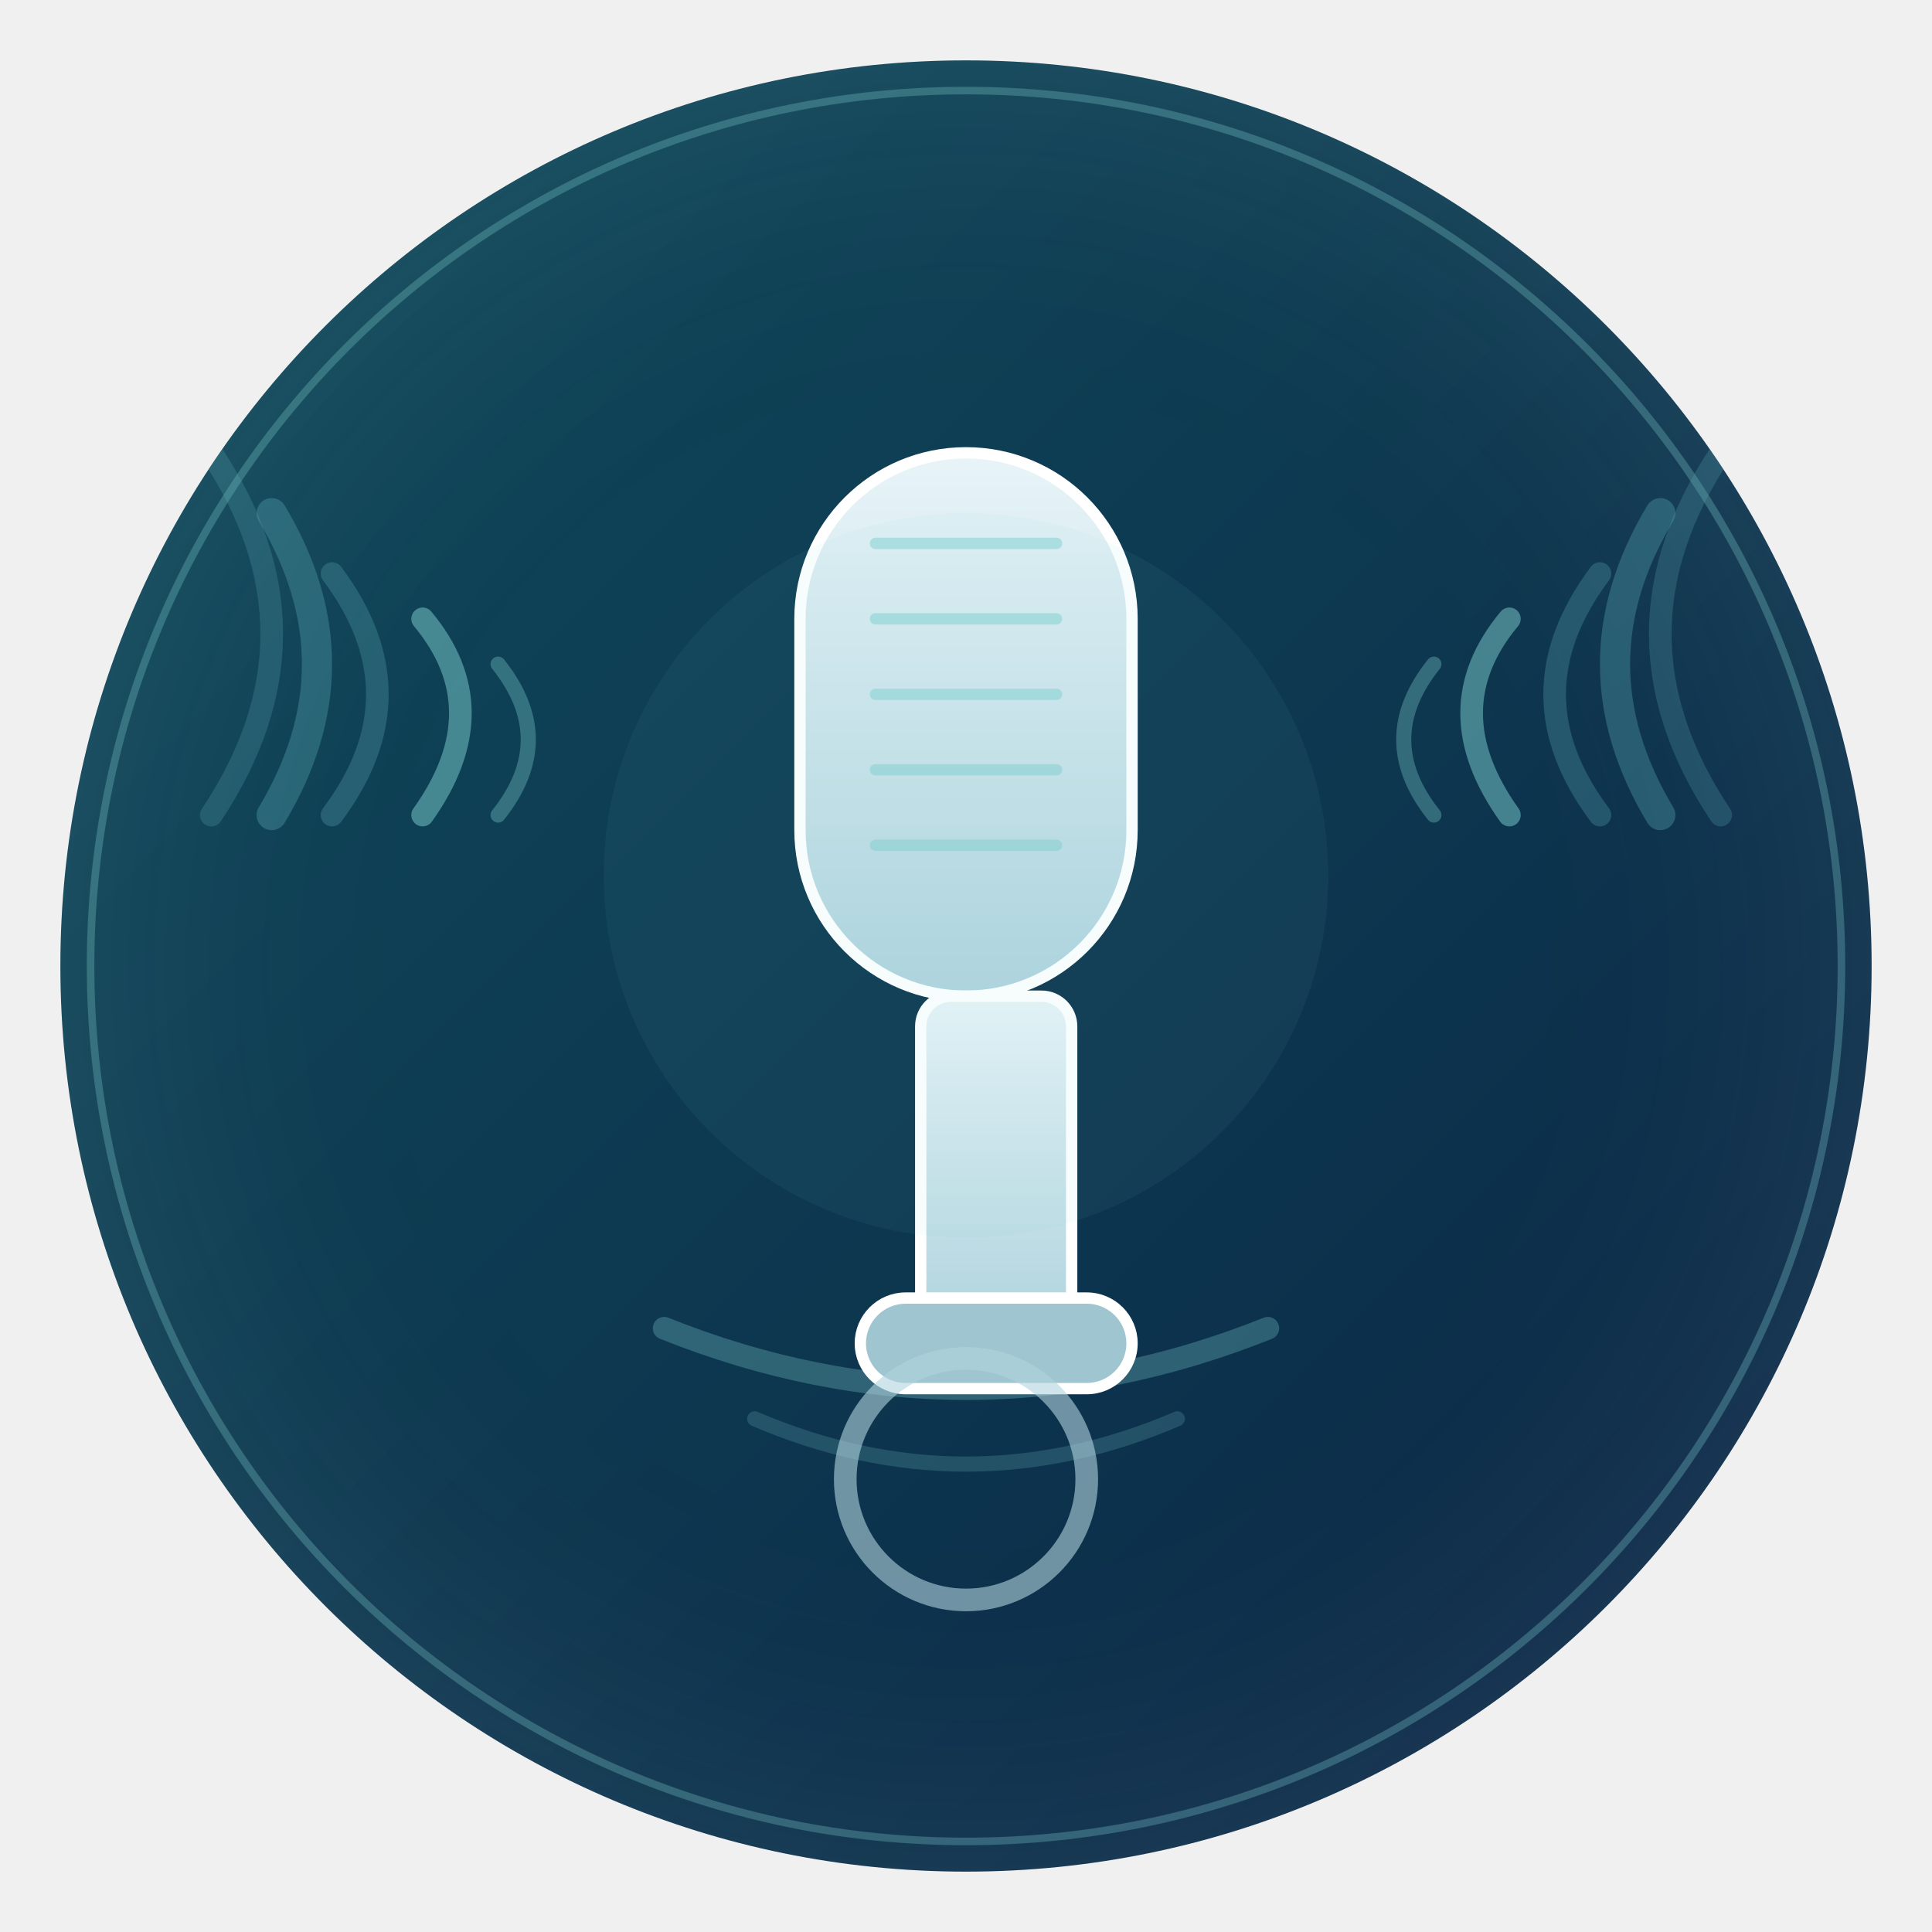
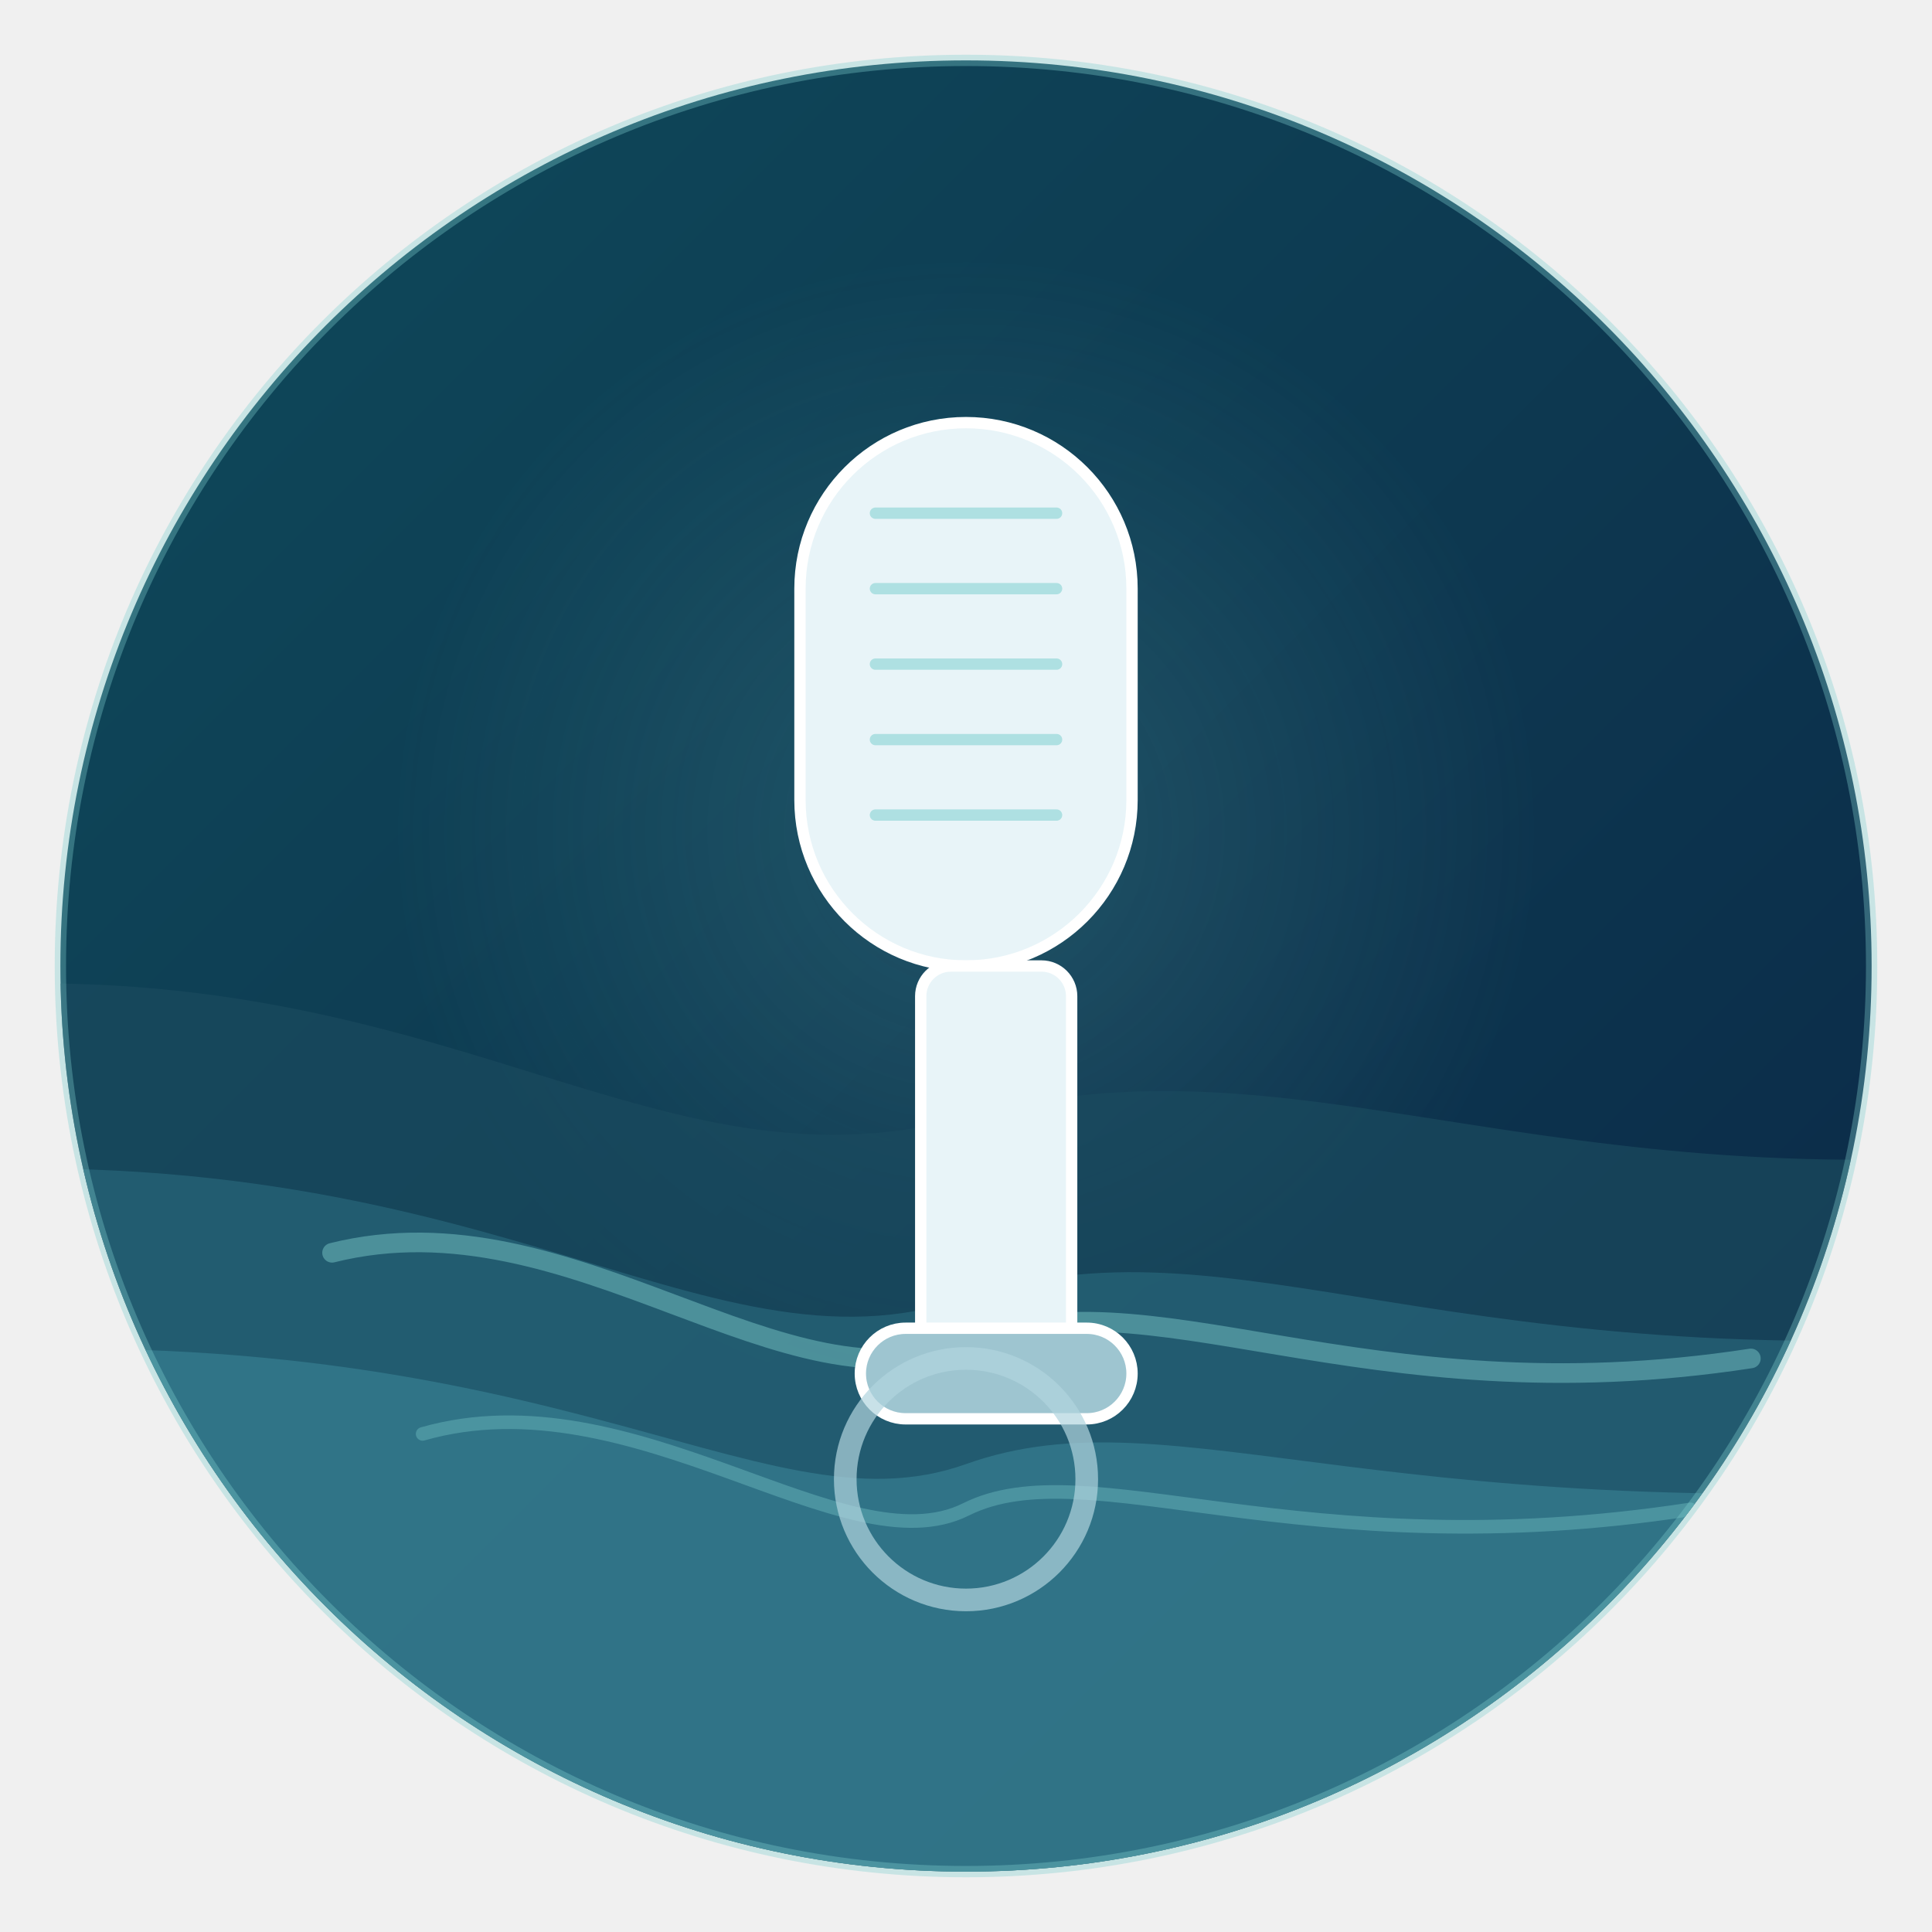
<svg xmlns="http://www.w3.org/2000/svg" viewBox="0 0 128 128" width="256" height="256">
  <defs>
    <linearGradient id="bgGrad" x1="0%" y1="0%" x2="100%" y2="100%">
      <stop offset="0%" stop-color="#0f4c5c" />
      <stop offset="100%" stop-color="#0b2545" />
    </linearGradient>
-     <radialGradient id="innerGlow" cx="50%" cy="50%" r="50%">
-       <stop offset="60%" stop-color="transparent" />
-       <stop offset="100%" stop-color="#ffffff" stop-opacity="0.05" />
+     <radialGradient id="micGlow" cx="50%" cy="50%" r="50%">
+       <stop offset="0%" stop-color="#7ecfcf" stop-opacity="0.18" />
+       <stop offset="100%" stop-color="#7ecfcf" stop-opacity="0" />
    </radialGradient>
-     <linearGradient id="micGrad" x1="0%" y1="0%" x2="0%" y2="100%">
-       <stop offset="0%" stop-color="#e8f4f8" />
-       <stop offset="100%" stop-color="#b0d4de" />
-     </linearGradient>
-     <linearGradient id="waveFade" x1="0%" y1="0%" x2="100%" y2="0%">
-       <stop offset="0%" stop-color="#7ecfcf" stop-opacity="0.9" />
-       <stop offset="50%" stop-color="#7ecfcf" stop-opacity="0.5" />
-       <stop offset="100%" stop-color="#7ecfcf" stop-opacity="0.1" />
-     </linearGradient>
    <clipPath id="circleClip">
      <circle cx="64" cy="64" r="60" />
    </clipPath>
  </defs>
-   <circle cx="64" cy="64" r="60" fill="url(#bgGrad)" />
-   <circle cx="64" cy="64" r="60" fill="url(#innerGlow)" />
-   <circle cx="64" cy="64" r="58" fill="none" stroke="#7ecfcf" stroke-width="0.5" opacity="0.3" />
  <g clip-path="url(#circleClip)">
-     <path d="M18,54 Q24,44 18,34" fill="none" stroke="#5aa8b4" stroke-width="2" stroke-linecap="round" opacity="0.35" />
-     <path d="M14,54 Q22,42 14,30" fill="none" stroke="#5aa8b4" stroke-width="1.5" stroke-linecap="round" opacity="0.25" />
-     <path d="M22,54 Q28,46 22,38" fill="none" stroke="#5aa8b4" stroke-width="1.5" stroke-linecap="round" opacity="0.3" />
-     <path d="M28,54 Q33,47 28,41" fill="none" stroke="#7ecfcf" stroke-width="1.5" stroke-linecap="round" opacity="0.5" />
-     <path d="M33,54 Q37,49 33,44" fill="none" stroke="#7ecfcf" stroke-width="1" stroke-linecap="round" opacity="0.35" />
-     <path d="M110,54 Q104,44 110,34" fill="none" stroke="#5aa8b4" stroke-width="2" stroke-linecap="round" opacity="0.35" />
-     <path d="M114,54 Q106,42 114,30" fill="none" stroke="#5aa8b4" stroke-width="1.5" stroke-linecap="round" opacity="0.25" />
-     <path d="M106,54 Q100,46 106,38" fill="none" stroke="#5aa8b4" stroke-width="1.5" stroke-linecap="round" opacity="0.3" />
-     <path d="M100,54 Q95,47 100,41" fill="none" stroke="#7ecfcf" stroke-width="1.5" stroke-linecap="round" opacity="0.5" />
-     <path d="M95,54 Q91,49 95,44" fill="none" stroke="#7ecfcf" stroke-width="1" stroke-linecap="round" opacity="0.35" />
-     <path d="M44,88 Q64,96 84,88" fill="none" stroke="#7ecfcf" stroke-width="1.5" stroke-linecap="round" opacity="0.3" />
-     <path d="M50,94 Q64,100 78,94" fill="none" stroke="#7ecfcf" stroke-width="1" stroke-linecap="round" opacity="0.2" />
+     <rect width="128" height="128" fill="url(#bgGrad)" />
+     <circle cx="64" cy="55" r="38" fill="url(#micGlow)" />
+     <path d="M -10,66 C 28,61 42,80 64,74 C 86,68 102,80 138,76 L 138,128 L -10,128 Z" fill="#1a4a5e" opacity="0.7" />
+     <path d="M -10,78 C 32,74 46,92 64,86 C 82,80 96,92 138,88 L 138,128 L -10,128 Z" fill="#2a6b7f" opacity="0.6" />
+     <path d="M -10,90 C 36,86 50,102 64,97 C 78,92 92,102 138,98 L 138,128 L -10,128 Z" fill="#3d8c9e" opacity="0.5" />
+     <path d="M 22,83 C 38,79 52,94 64,89 C 76,84 90,94 116,90" fill="none" stroke="#7ecfcf" stroke-width="1.3" opacity="0.45" stroke-linecap="round" />
+     <path d="M 28,95 C 42,91 56,104 64,100 C 72,96 86,104 112,100" fill="none" stroke="#7ecfcf" stroke-width="0.9" opacity="0.35" stroke-linecap="round" />
+     <rect x="53" y="28" width="22" height="36" rx="11" ry="11" fill="#e8f4f8" stroke="#ffffff" stroke-width="0.75" />
+     <line x1="58" y1="34" x2="70" y2="34" stroke="#7ecfcf" stroke-width="0.75" opacity="0.55" stroke-linecap="round" />
+     <line x1="58" y1="39" x2="70" y2="39" stroke="#7ecfcf" stroke-width="0.75" opacity="0.55" stroke-linecap="round" />
+     <line x1="58" y1="44" x2="70" y2="44" stroke="#7ecfcf" stroke-width="0.75" opacity="0.55" stroke-linecap="round" />
+     <line x1="58" y1="49" x2="70" y2="49" stroke="#7ecfcf" stroke-width="0.75" opacity="0.55" stroke-linecap="round" />
+     <line x1="58" y1="54" x2="70" y2="54" stroke="#7ecfcf" stroke-width="0.75" opacity="0.55" stroke-linecap="round" />
+     <rect x="61" y="64" width="10" height="26" rx="2" ry="2" fill="#e8f4f8" stroke="#ffffff" stroke-width="0.75" />
+     <rect x="57" y="88" width="18" height="6" rx="3" ry="3" fill="#9ec5d0" stroke="#ffffff" stroke-width="0.75" />
+     <circle cx="64" cy="98" r="8" fill="none" stroke="#b0d4de" stroke-width="1.5" opacity="0.7" />
  </g>
-   <g>
-     <rect x="53" y="30" width="22" height="36" rx="11" ry="11" fill="url(#micGrad)" stroke="#ffffff" stroke-width="0.75" />
-     <line x1="58" y1="36" x2="70" y2="36" stroke="#7ecfcf" stroke-width="0.75" opacity="0.5" stroke-linecap="round" />
-     <line x1="58" y1="41" x2="70" y2="41" stroke="#7ecfcf" stroke-width="0.75" opacity="0.5" stroke-linecap="round" />
-     <line x1="58" y1="46" x2="70" y2="46" stroke="#7ecfcf" stroke-width="0.75" opacity="0.5" stroke-linecap="round" />
-     <line x1="58" y1="51" x2="70" y2="51" stroke="#7ecfcf" stroke-width="0.75" opacity="0.5" stroke-linecap="round" />
-     <line x1="58" y1="56" x2="70" y2="56" stroke="#7ecfcf" stroke-width="0.75" opacity="0.5" stroke-linecap="round" />
-     <rect x="61" y="66" width="10" height="22" rx="2" ry="2" fill="url(#micGrad)" stroke="#ffffff" stroke-width="0.75" />
-     <rect x="57" y="86" width="18" height="6" rx="3" ry="3" fill="#9ec5d0" stroke="#ffffff" stroke-width="0.75" />
-     <circle cx="64" cy="98" r="8" fill="none" stroke="#b0d4de" stroke-width="1.5" opacity="0.6" />
-   </g>
-   <circle cx="64" cy="58" r="24" fill="#7ecfcf" opacity="0.06" />
+   <circle cx="64" cy="64" r="60" fill="none" stroke="#7ecfcf" stroke-width="0.75" opacity="0.35" />
</svg>
